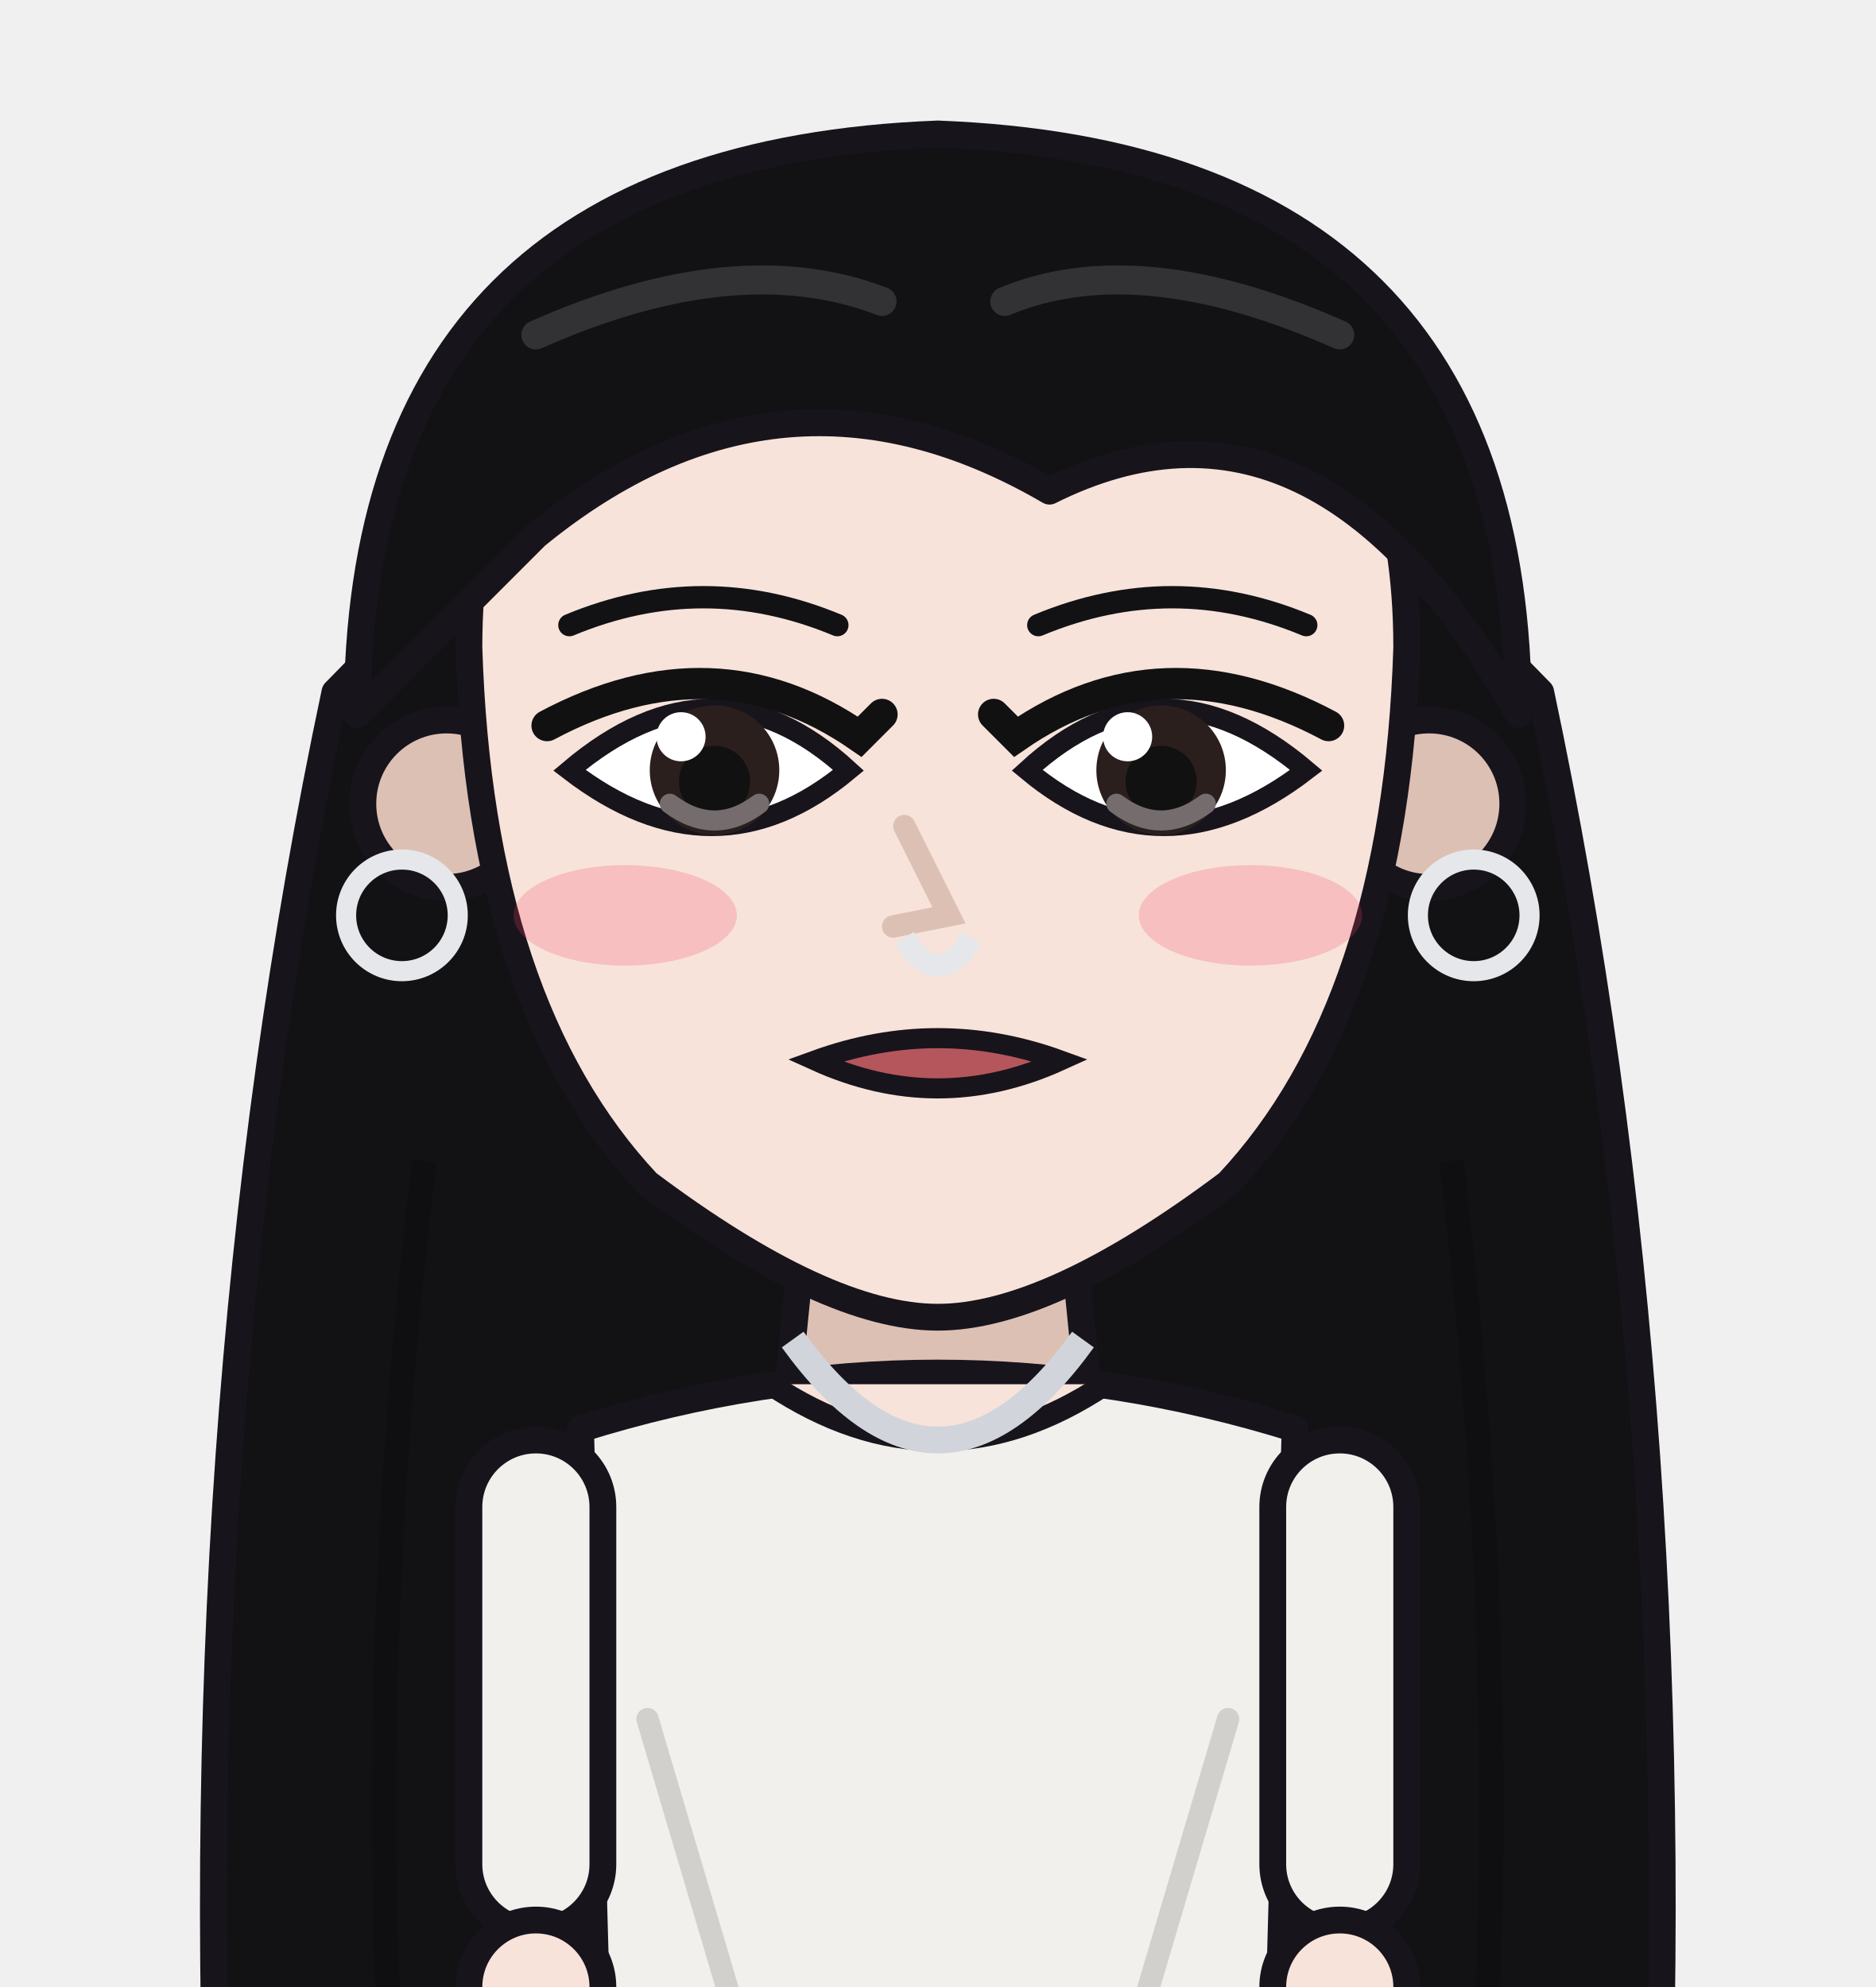
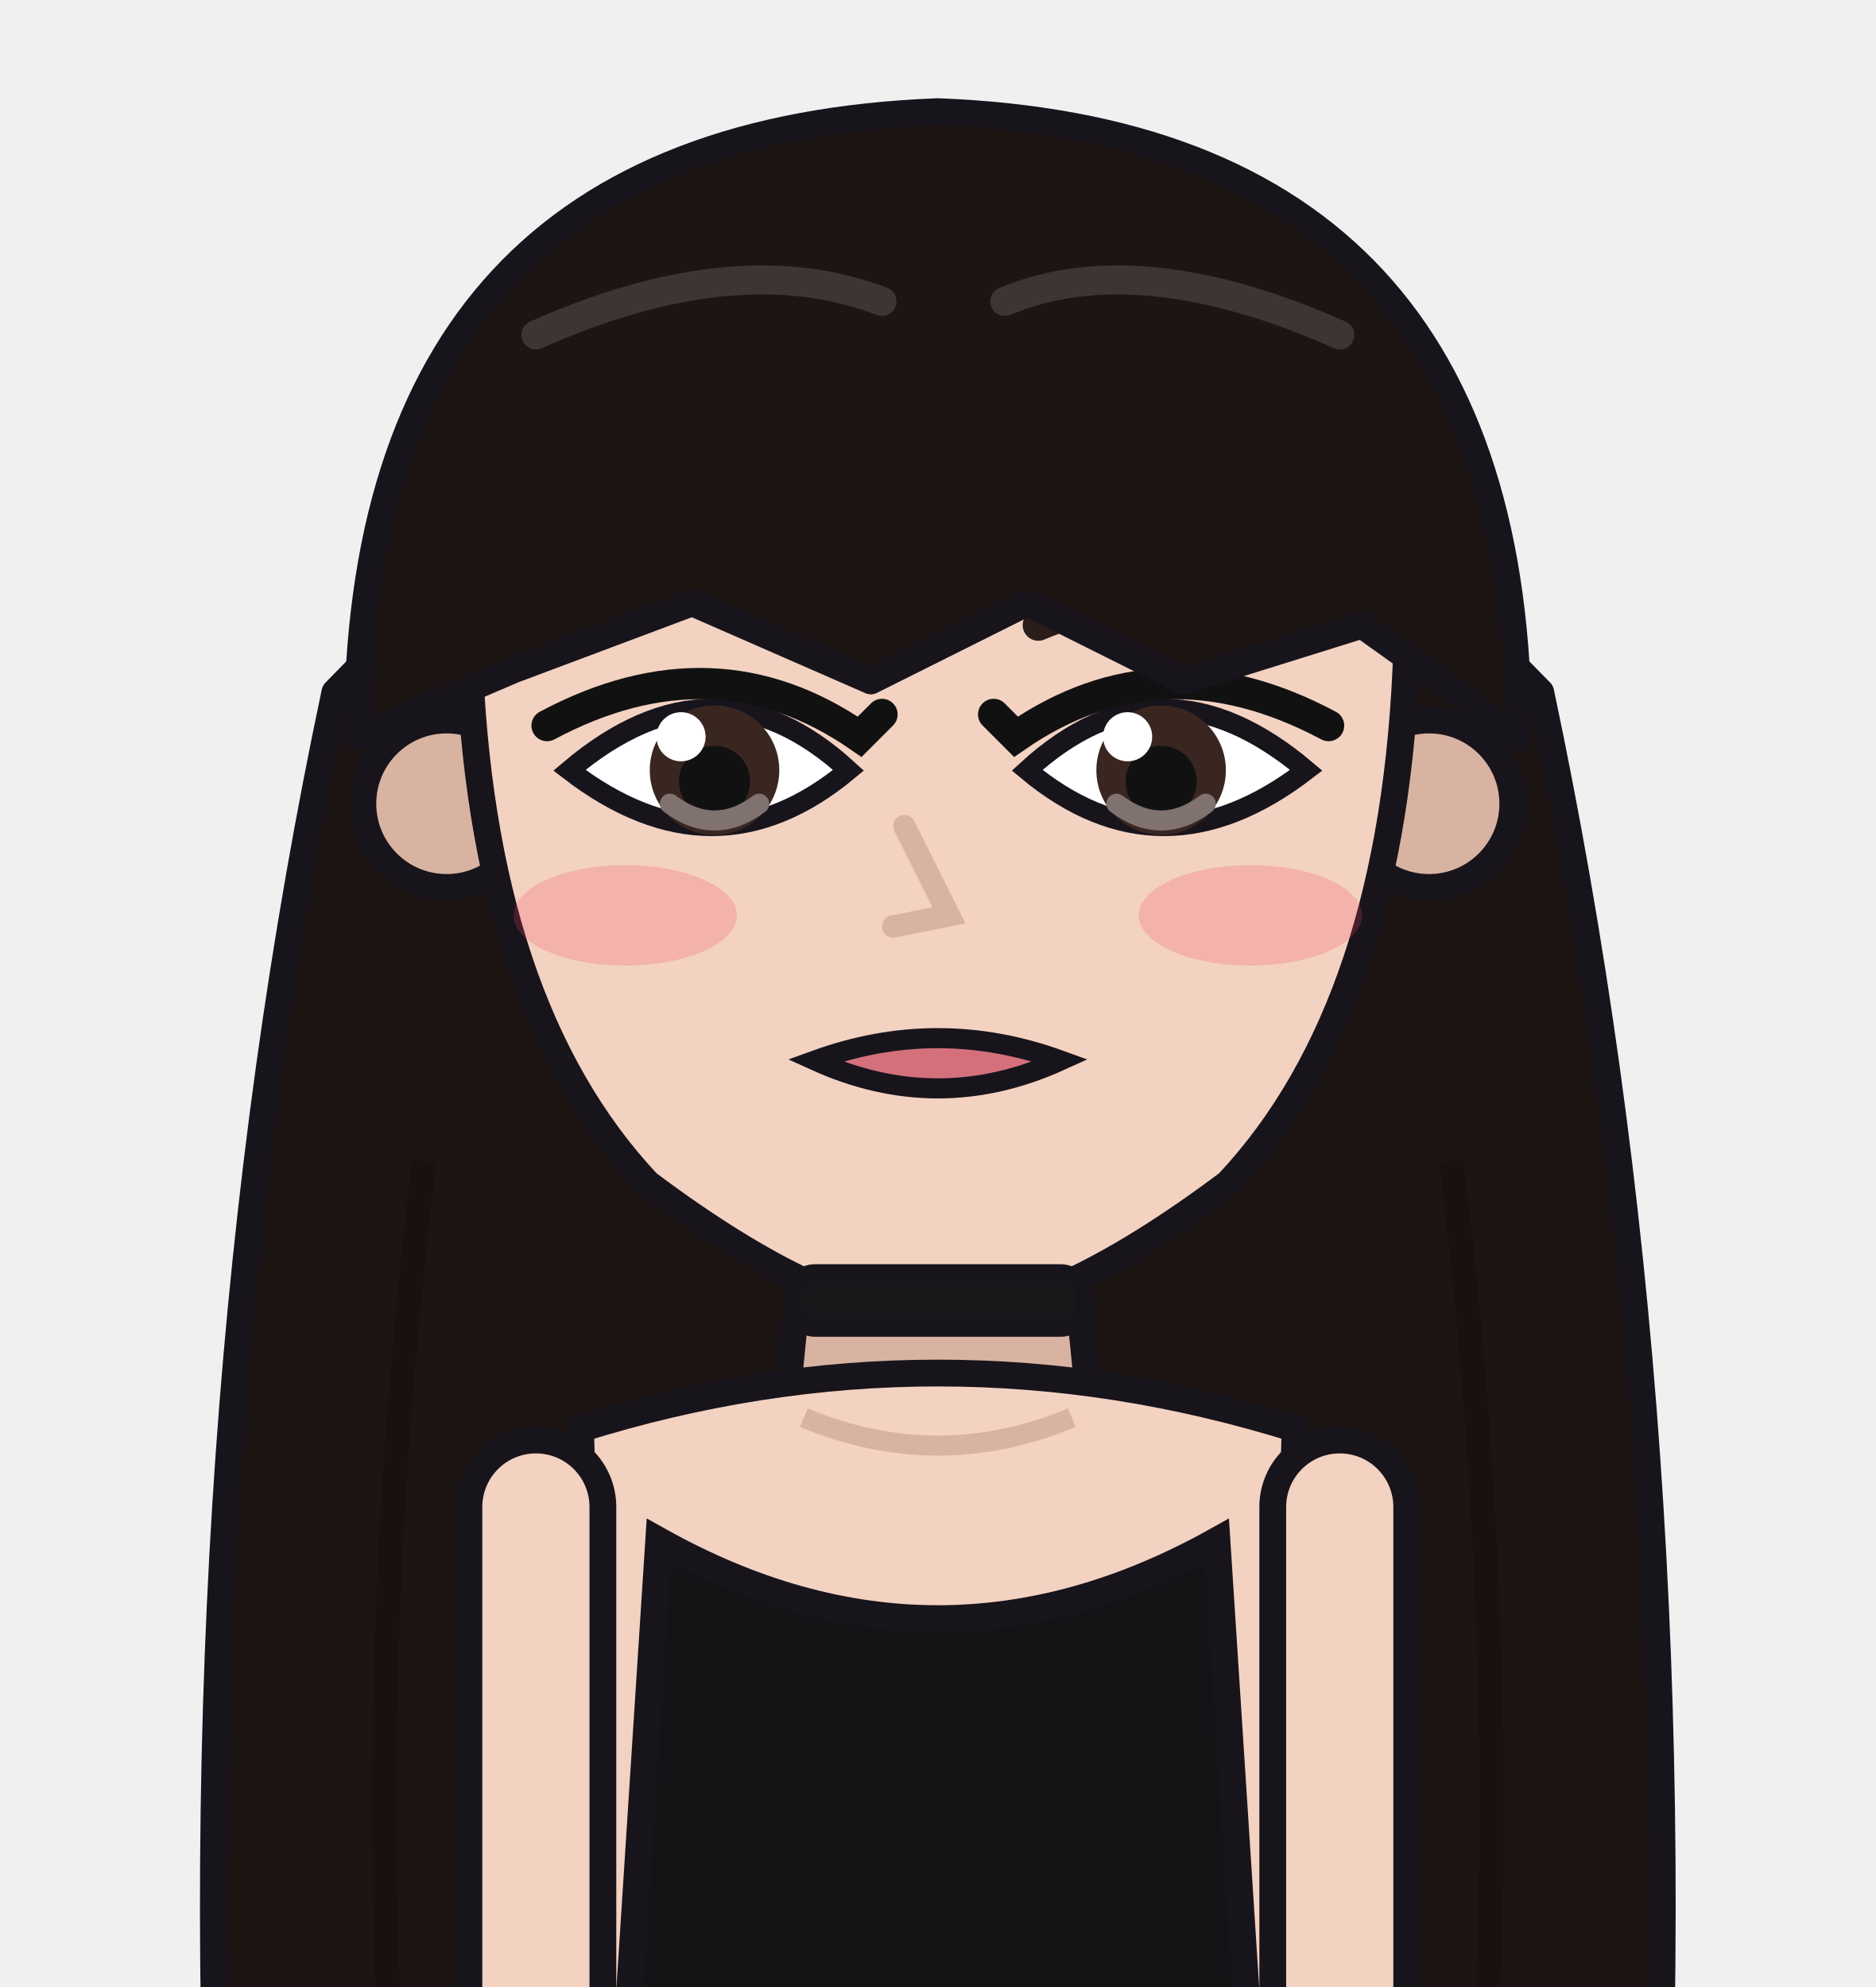
<svg xmlns="http://www.w3.org/2000/svg" viewBox="26 14 168 178" class="luiggi-rig-svg" data-char="eloiza">
  <g class="rig-root">
    <g class="rig-hair-back">
-       <path d="M56 76 Q42 142 46 218 Q110 232 174 218 Q178 142 164 76 Q110 20 56 76 Z" fill="#121215" stroke="#18141C" stroke-width="2.4" stroke-linejoin="round" />
-       <path d="M64 118 Q58 168 62 212 M156 118 Q162 168 158 212" fill="none" stroke="#0e0e10" stroke-width="2.2" opacity="0.65" />
+       <path d="M56 76 Q42 142 46 218 Q110 232 174 218 Q178 142 164 76 Q110 20 56 76 Z" fill="#1D1513" stroke="#18141C" stroke-width="2.4" stroke-linejoin="round" />
+       <path d="M64 118 Q58 168 62 212 M156 118 Q162 168 158 212" fill="none" stroke="#16100e" stroke-width="2.2" opacity="0.65" />
    </g>
    <g class="rig-legs" />
-     <path d="M98 124 L122 124 L124 144 Q110 150 96 144 Z" fill="#DDC0B4" stroke="#18141C" stroke-width="2.4" />
+     <path d="M98 124 L122 124 L124 144 Q110 150 96 144 Z" fill="#D9B3A1" stroke="#18141C" stroke-width="2.4" />
    <g class="rig-torso">
-       <path d="M78 142 Q110 132 142 142 L140 214 L80 214 Z" fill="#F2F0EC" stroke="#18141C" stroke-width="2.4" stroke-linejoin="round" />
-       <path d="M95 138 Q110 148 125 138" fill="#F7E3DA" stroke="#18141C" stroke-width="2" />
-       <path d="M84 168 L92 195 M136 168 L128 195" stroke="#bdbbb8" stroke-width="2" opacity="0.6" stroke-linecap="round" />
+       <path d="M78 142 Q110 132 142 142 L140 214 L80 214 Z" fill="#F3D2C1" stroke="#18141C" stroke-width="2.4" />
+       <path d="M85 152 Q110 166 135 152 L139 214 L81 214 Z" fill="#141416" stroke="#18141C" stroke-width="2.4" />
+       <path d="M98 141 Q110 146 122 141" fill="none" stroke="#D9B3A1" stroke-width="1.8" />
    </g>
    <g class="rig-arms">
      <g class="rig-arm-l">
-         <rect x="68" y="143" width="12" height="44" rx="6" fill="#F2F0EC" stroke="#18141C" stroke-width="2.4" />
-         <circle cx="74" cy="192" r="6" fill="#F7E3DA" stroke="#18141C" stroke-width="2.4" />
+         <rect x="68" y="143" width="12" height="56" rx="6" fill="#F3D2C1" stroke="#18141C" stroke-width="2.4" />
+         <circle cx="74" cy="204" r="6" fill="#F3D2C1" stroke="#18141C" stroke-width="2.4" />
      </g>
      <g class="rig-arm-r">
-         <rect x="140" y="143" width="12" height="44" rx="6" fill="#F2F0EC" stroke="#18141C" stroke-width="2.4" />
-         <circle cx="146" cy="192" r="6" fill="#F7E3DA" stroke="#18141C" stroke-width="2.4" />
+         <rect x="140" y="143" width="12" height="56" rx="6" fill="#F3D2C1" stroke="#18141C" stroke-width="2.4" />
+         <circle cx="146" cy="204" r="6" fill="#F3D2C1" stroke="#18141C" stroke-width="2.4" />
      </g>
    </g>
    <g class="rig-head">
-       <circle cx="66" cy="86" r="7.5" fill="#DDC0B4" stroke="#18141C" stroke-width="2.4" />
-       <circle cx="154" cy="86" r="7.5" fill="#DDC0B4" stroke="#18141C" stroke-width="2.4" />
-       <path d="M68 72 Q68 34 110 34 Q152 34 152 72 Q151 104 136 120 Q120 132 110 132 Q100 132 84 120 Q69 104 68 72 Z" fill="#F7E3DA" stroke="#18141C" stroke-width="2.4" stroke-linejoin="round" />
-       <path d="M107 88 L111 96 L106 97" fill="none" stroke="#DDC0B4" stroke-width="2" stroke-linecap="round" />
+       <circle cx="66" cy="86" r="7.5" fill="#D9B3A1" stroke="#18141C" stroke-width="2.4" />
+       <circle cx="154" cy="86" r="7.5" fill="#D9B3A1" stroke="#18141C" stroke-width="2.4" />
+       <path d="M68 72 Q68 34 110 34 Q152 34 152 72 Q151 104 136 120 Q120 132 110 132 Q100 132 84 120 Q69 104 68 72 Z" fill="#F3D2C1" stroke="#18141C" stroke-width="2.4" stroke-linejoin="round" />
+       <path d="M107 88 L111 96 L106 97" fill="none" stroke="#D9B3A1" stroke-width="2" stroke-linecap="round" />
      <ellipse cx="82" cy="96" rx="10" ry="4.5" fill="#F43F5E" opacity="0.22" />
      <ellipse cx="138" cy="96" rx="10" ry="4.5" fill="#F43F5E" opacity="0.22" />
      <g class="rig-eyes">
        <path d="M77 83 Q90 72 102 83 Q90 93 77 83 Z" fill="#FFFFFF" stroke="#18141C" stroke-width="1.8" />
        <path d="M118 83 Q130 72 143 83 Q130 93 118 83 Z" fill="#FFFFFF" stroke="#18141C" stroke-width="1.8" />
-         <circle cx="90" cy="83" r="5.8" fill="#2B1F1E" />
-         <circle cx="130" cy="83" r="5.8" fill="#2B1F1E" />
+         <circle cx="90" cy="83" r="5.8" fill="#3A2621" />
+         <circle cx="130" cy="83" r="5.8" fill="#3A2621" />
        <circle cx="90" cy="84" r="3.19" fill="#111" />
        <circle cx="130" cy="84" r="3.19" fill="#111" />
-         <path d="M86 86 Q90 89 94 86" fill="none" stroke="#756d6d" stroke-width="1.8" stroke-linecap="round" />
-         <path d="M126 86 Q130 89 134 86" fill="none" stroke="#756d6d" stroke-width="1.8" stroke-linecap="round" />
+         <path d="M86 86 Q90 89 94 86" fill="none" stroke="#7f726f" stroke-width="1.8" stroke-linecap="round" />
+         <path d="M126 86 Q130 89 134 86" fill="none" stroke="#7f726f" stroke-width="1.8" stroke-linecap="round" />
        <circle cx="87" cy="80" r="2.2" fill="#FFF" />
        <circle cx="127" cy="80" r="2.2" fill="#FFF" />
        <path d="M75 79 Q90 71 103 80 L105 78 M145 79 Q130 71 117 80 L115 78" fill="none" stroke="#111" stroke-width="2.8" stroke-linecap="round" />
      </g>
      <g class="rig-brows">
-         <path d="M77 70 Q89 65 101 70" fill="none" stroke="#121215" stroke-width="2" stroke-linecap="round" />
-         <path d="M119 70 Q131 65 143 70" fill="none" stroke="#121215" stroke-width="2" stroke-linecap="round" />
+         <path d="M77 70 Q89 65 101 70" fill="none" stroke="#2A1D1A" stroke-width="2.8" stroke-linecap="round" />
+         <path d="M119 70 Q131 65 143 70" fill="none" stroke="#2A1D1A" stroke-width="2.8" stroke-linecap="round" />
      </g>
      <g class="rig-mouth">
-         <path d="M99 109 Q110 114 121 109 Q110 105 99 109 Z" fill="#B5565C" stroke="#18141C" stroke-width="1.8" />
+         <path d="M99 109 Q110 114 121 109 Q110 105 99 109 Z" fill="#D4707C" stroke="#18141C" stroke-width="1.8" />
      </g>
    </g>
    <g class="rig-hair-front">
-       <path d="M58 78 Q58 28 110 26 Q162 28 162 78 Q144 46 120 58 Q96 44 74 62 Z" fill="#121215" stroke="#18141C" stroke-width="2.4" stroke-linejoin="round" />
-       <path d="M74 44 Q92 36 105 41 M116 41 Q128 36 146 44" fill="none" stroke="#4d4d50" stroke-width="2.6" opacity="0.55" stroke-linecap="round" />
+       <path d="M58 80 Q58 26 110 24 Q162 26 162 80 L148 70 L132 75 L118 68 L104 75 L88 68 L72 74 Z" fill="#1D1513" stroke="#18141C" stroke-width="2.4" stroke-linejoin="round" />
+       <path d="M74 44 Q92 36 105 41 M116 41 Q128 36 146 44" fill="none" stroke="#56504e" stroke-width="2.6" opacity="0.55" stroke-linecap="round" />
    </g>
    <g class="rig-accessories">
-       <path d="M107 98 Q110 103 113 98" fill="none" stroke="#E5E7EB" stroke-width="2" />
-       <circle cx="62" cy="96" r="5" fill="none" stroke="#E5E7EB" stroke-width="1.8" />
-       <circle cx="158" cy="96" r="5" fill="none" stroke="#E5E7EB" stroke-width="1.8" />
-       <path d="M97 134 Q110 152 123 134" fill="none" stroke="#D1D5DB" stroke-width="2.4" />
+       <rect x="97" y="128" width="26" height="5" rx="2" fill="#18181B" stroke="#18141C" stroke-width="1.5" />
    </g>
  </g>
</svg>
